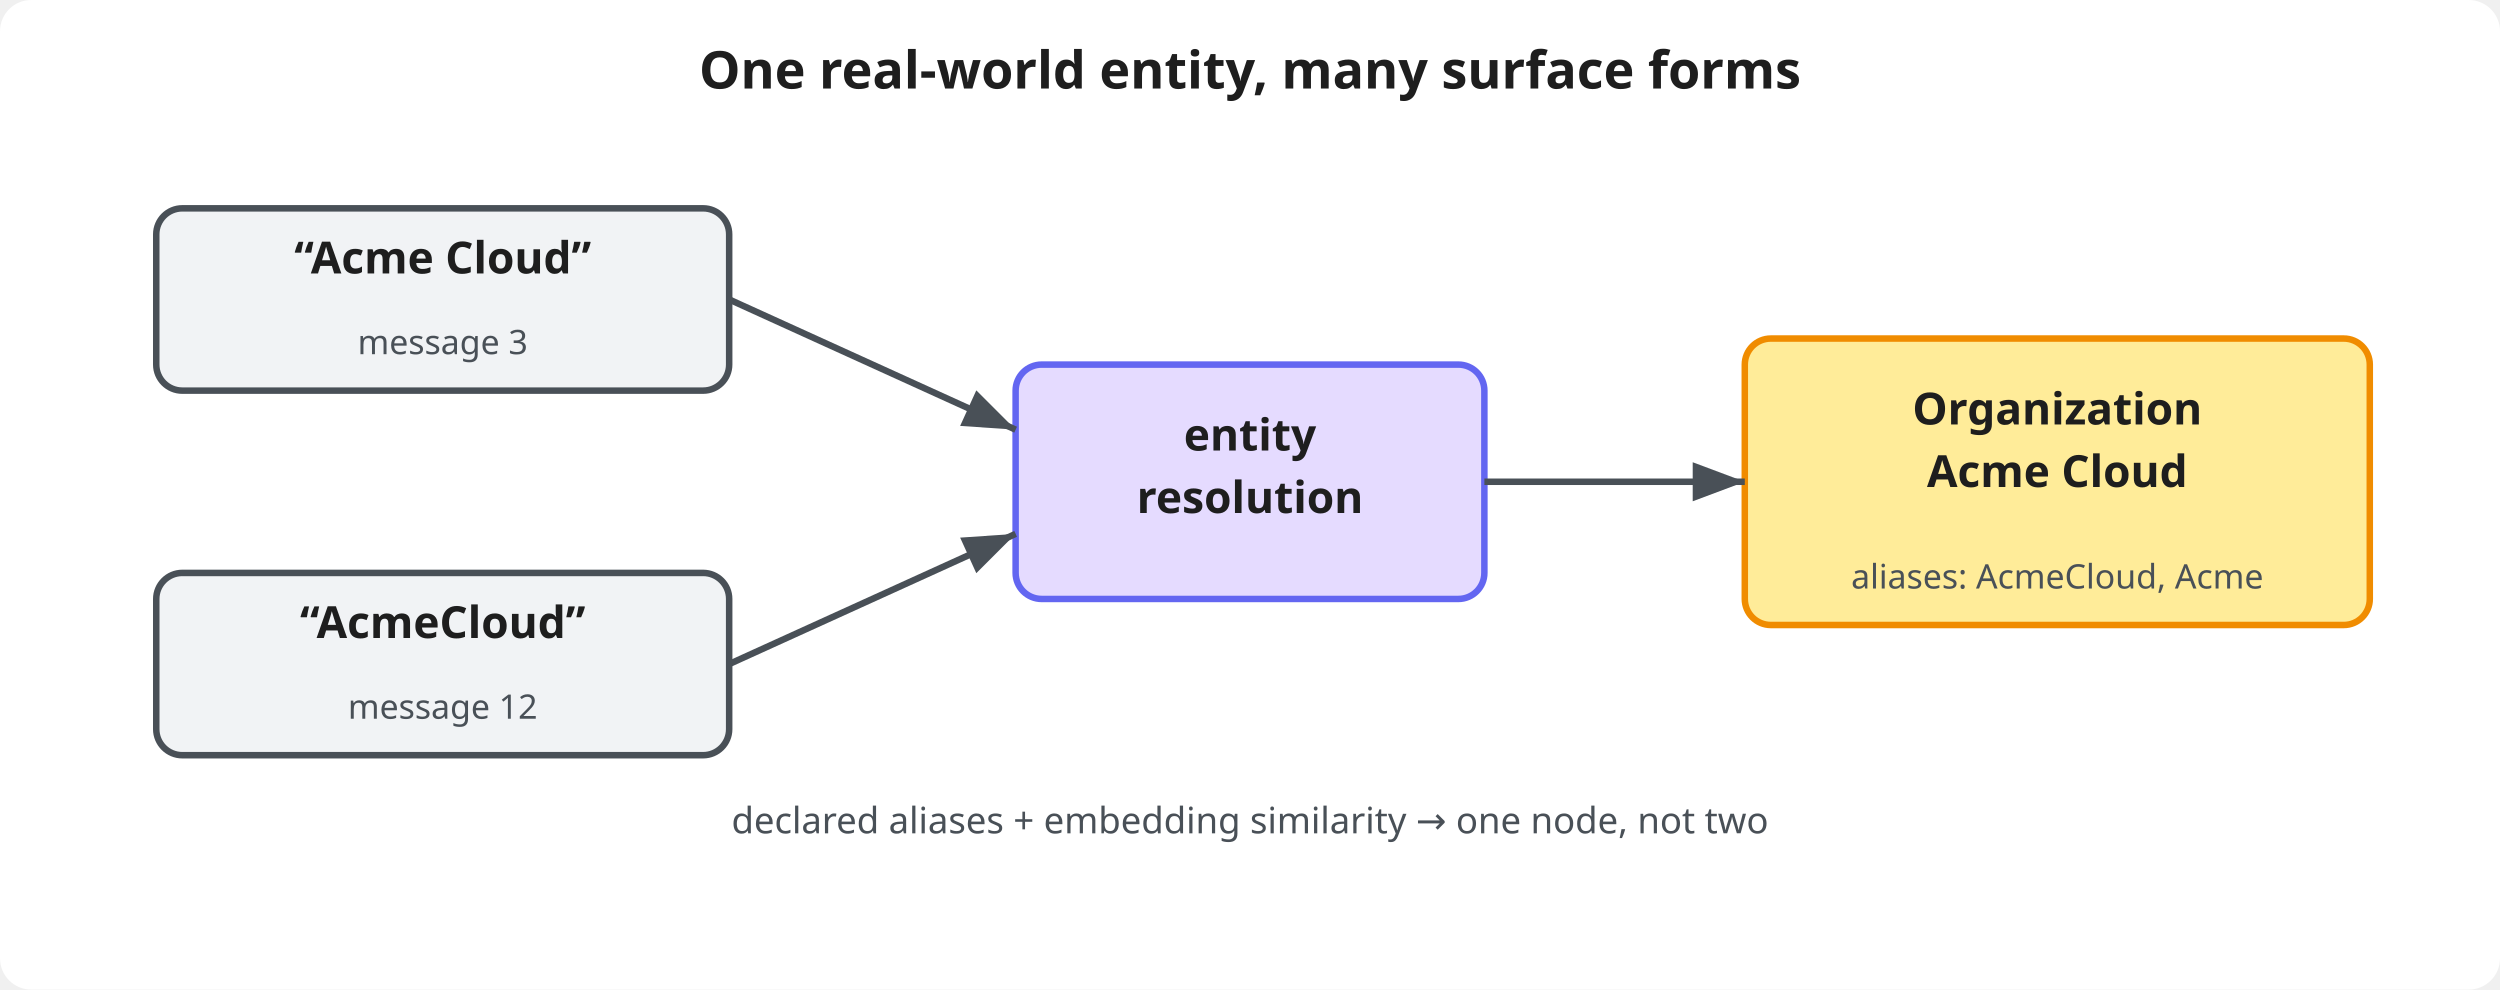
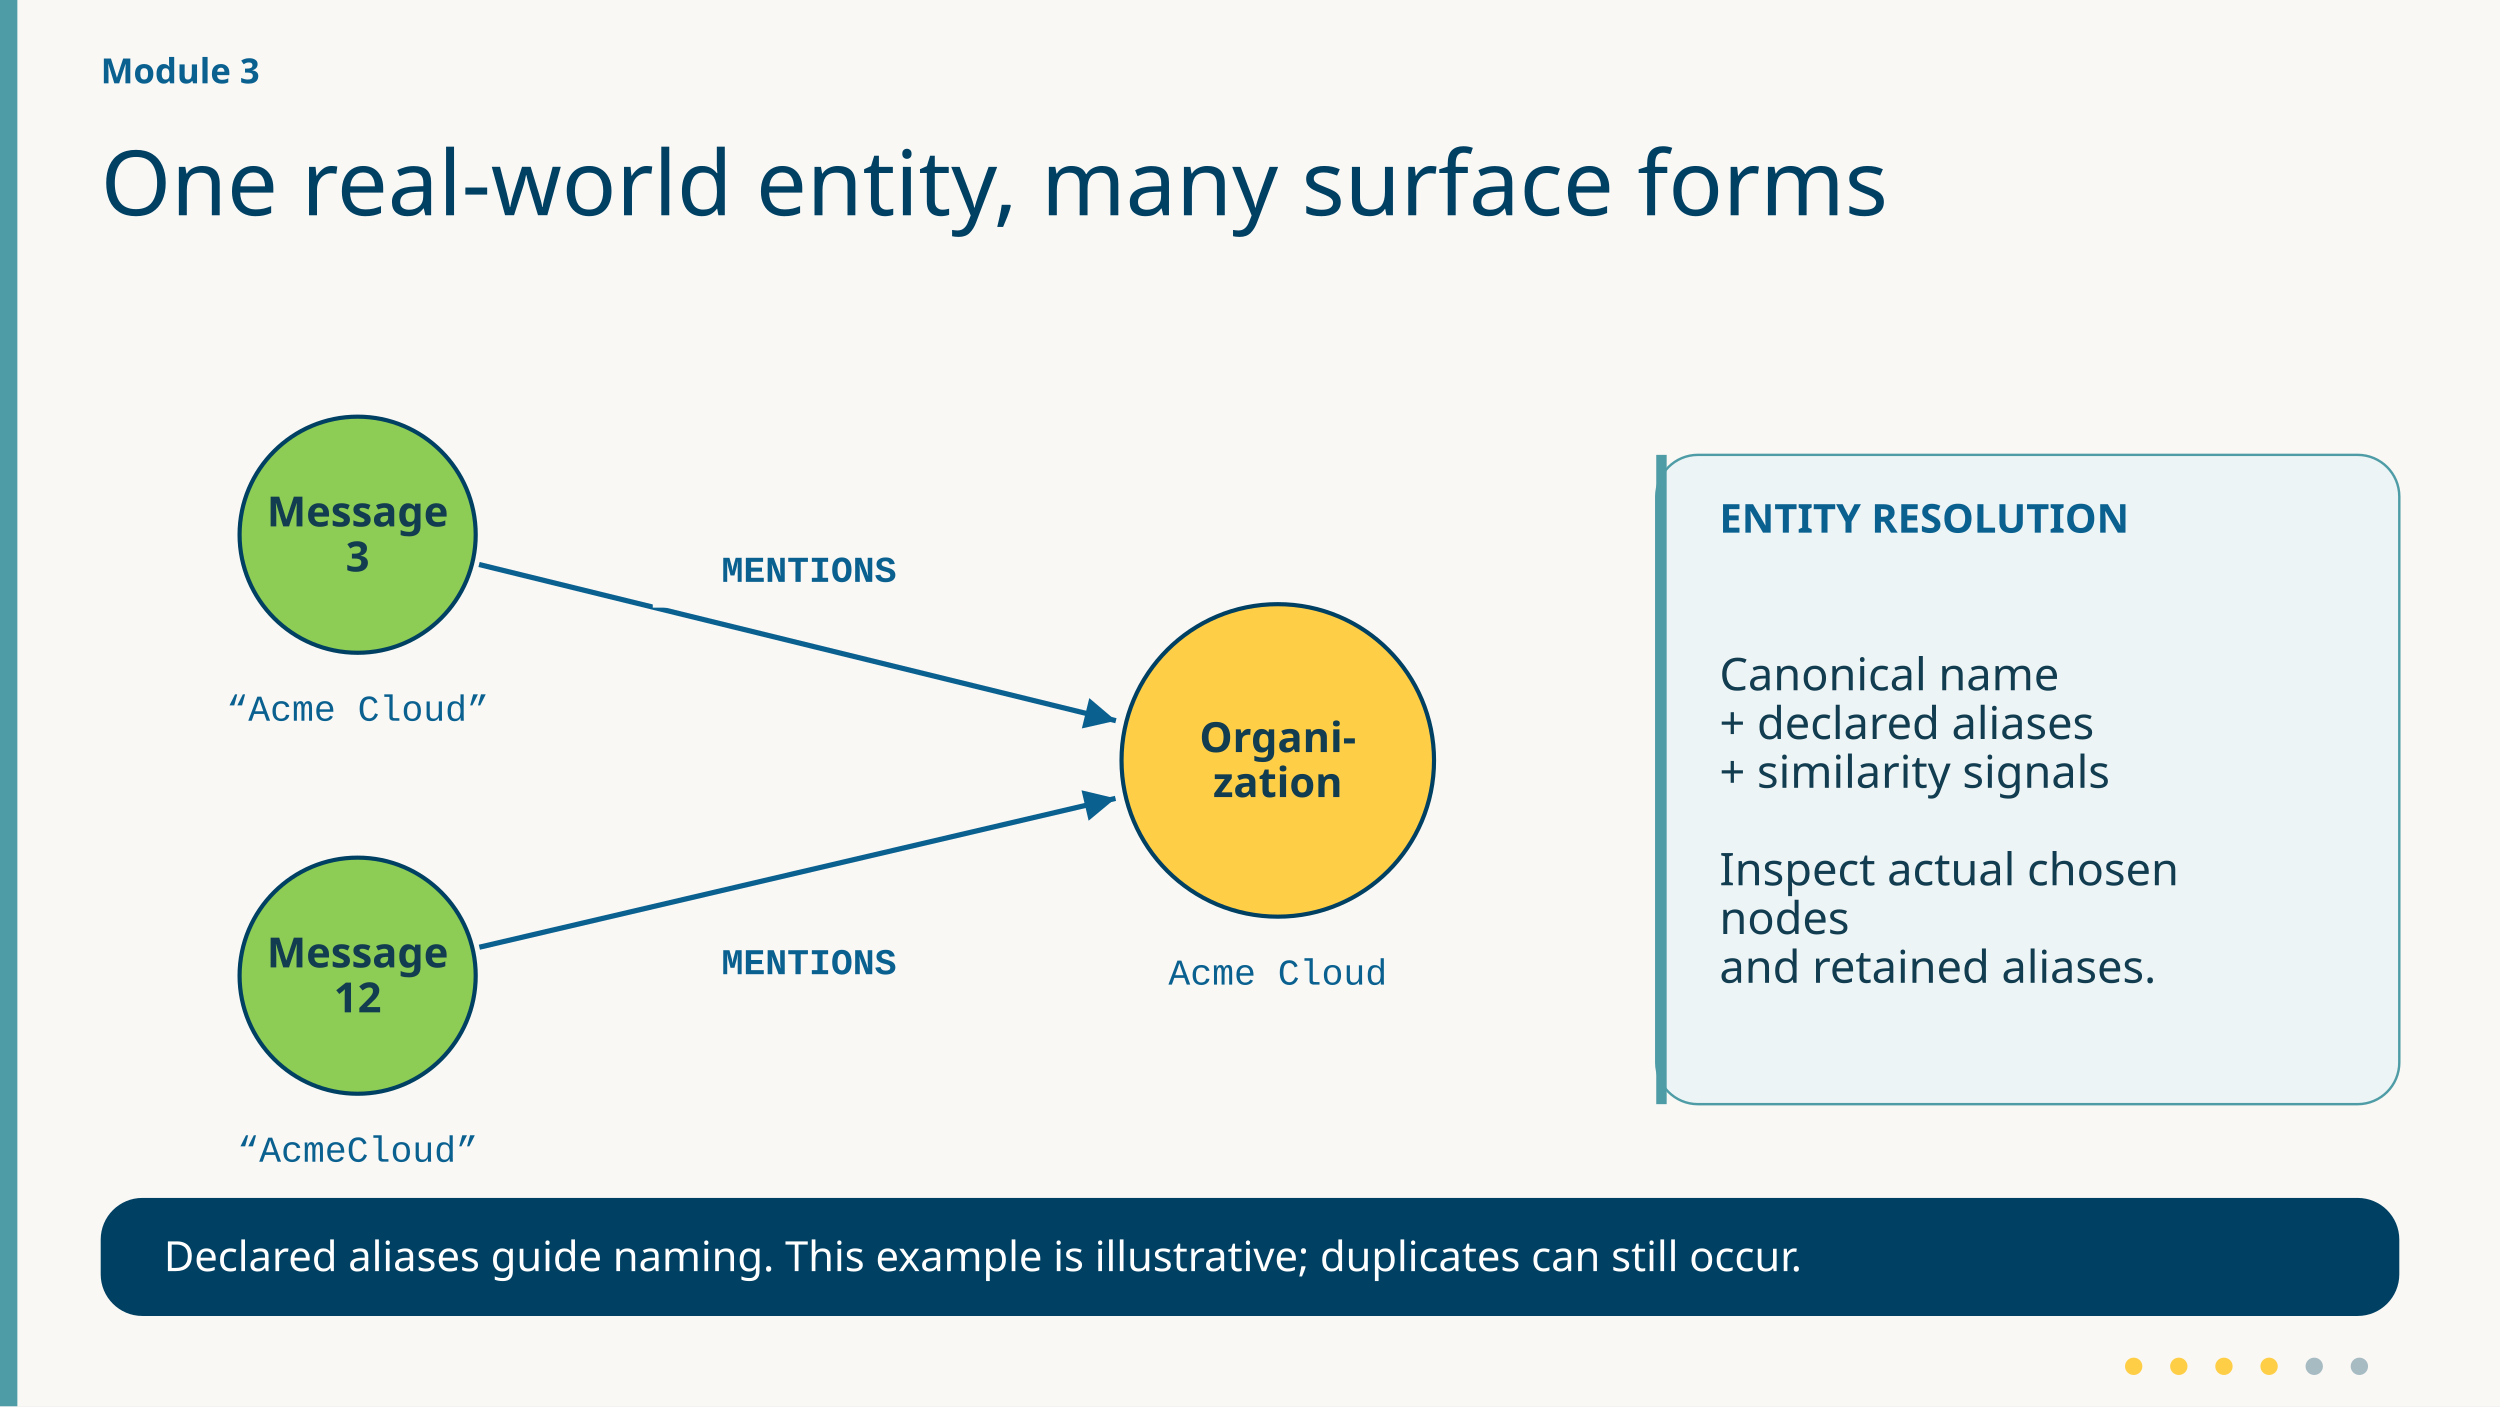
- <svg xmlns="http://www.w3.org/2000/svg" width="960" height="380" viewBox="0 0 960 380">
-   <rect x="0" y="0" width="960" height="380" fill="#ffffff" rx="12" />
+ <svg xmlns="http://www.w3.org/2000/svg" width="1440" height="810" viewBox="0 0 720 405" role="img">
  <defs>
-     <marker id="arr" markerWidth="10" markerHeight="10" refX="8" refY="3" orient="auto">
-       <path d="M0,0 L8,3 L0,6 Z" fill="#495057" />
-     </marker>
-     <marker id="arr-red" markerWidth="10" markerHeight="10" refX="8" refY="3" orient="auto">
-       <path d="M0,0 L8,3 L0,6 Z" fill="#C92A2A" />
+     <marker id="arrow" markerWidth="8" markerHeight="8" refX="6" refY="3" orient="auto">
+       <path d="M0,0 L6,3 L0,6 Z" fill="#0a6190" />
    </marker>
  </defs>
-   <text x="480" y="34" text-anchor="middle" font-family="sans-serif" font-size="20" fill="#1e1e1e" font-weight="700">One real-world entity, many surface forms</text>
-   <rect x="60" y="80" width="220" height="70" rx="10" fill="#F1F3F5" stroke="#495057" stroke-width="2.5" />
-   <text x="170.0" y="105.0" text-anchor="middle" font-family="sans-serif" font-size="17" font-weight="600" fill="#1e1e1e">“Acme Cloud”</text>
-   <text x="170.0" y="136" text-anchor="middle" font-family="sans-serif" font-size="13" fill="#495057">message 3</text>
-   <rect x="60" y="220" width="220" height="70" rx="10" fill="#F1F3F5" stroke="#495057" stroke-width="2.5" />
-   <text x="170.0" y="245.0" text-anchor="middle" font-family="sans-serif" font-size="17" font-weight="600" fill="#1e1e1e">“AcmeCloud”</text>
-   <text x="170.0" y="276" text-anchor="middle" font-family="sans-serif" font-size="13" fill="#495057">message 12</text>
-   <rect x="390" y="140" width="180" height="90" rx="10" fill="#E5DBFF" stroke="#6366F1" stroke-width="2.5" />
-   <text x="480.0" y="173.0" text-anchor="middle" font-family="sans-serif" font-size="17" font-weight="600" fill="#1e1e1e">entity</text>
-   <text x="480.0" y="197.0" text-anchor="middle" font-family="sans-serif" font-size="17" font-weight="600" fill="#1e1e1e">resolution</text>
-   <rect x="670" y="130" width="240" height="110" rx="10" fill="#FFEC99" stroke="#F08C00" stroke-width="2.5" />
-   <text x="790.0" y="163.0" text-anchor="middle" font-family="sans-serif" font-size="17" font-weight="600" fill="#1e1e1e">Organization</text>
-   <text x="790.0" y="187.0" text-anchor="middle" font-family="sans-serif" font-size="17" font-weight="600" fill="#1e1e1e">Acme Cloud</text>
-   <text x="790.0" y="226" text-anchor="middle" font-family="sans-serif" font-size="13" fill="#495057">aliases: AcmeCloud, Acme</text>
-   <line x1="280" y1="115" x2="390" y2="165" stroke="#495057" stroke-width="2.5" marker-end="url(#arr)" />
-   <line x1="280" y1="255" x2="390" y2="205" stroke="#495057" stroke-width="2.5" marker-end="url(#arr)" />
-   <line x1="570" y1="185" x2="670" y2="185" stroke="#495057" stroke-width="2.5" marker-end="url(#arr)" />
-   <text x="480" y="320" text-anchor="middle" font-family="sans-serif" font-size="14" fill="#495057">declared aliases + embedding similarity → one node, not two</text>
+   <rect width="720" height="405" fill="#faf8f5" />
+   <rect width="5" height="405" fill="#4e9ca6" />
+   <text x="29" y="24" font-family="Public Sans, sans-serif" font-size="10" font-weight="700" fill="#0a6190">Module 3</text>
+   <text x="29" y="62" font-family="Syne, sans-serif" font-size="26" fill="#004063">One real-world entity, many surface forms</text>
+   <circle cx="103.0" cy="154.0" r="34.0" fill="#8dcc55" stroke="#004063" stroke-width="1.2" />
+   <rect x="51" y="193" width="104" height="22" rx="0" fill="none" stroke="none" stroke-width="1" />
+   <text x="103.0" y="207.57" text-anchor="middle" font-family="Courier New, sans-serif" font-size="10.5" font-weight="400" fill="#0a6190">“Acme Cloud”</text>
+   <circle cx="103.0" cy="281.0" r="34.0" fill="#8dcc55" stroke="#004063" stroke-width="1.2" />
+   <rect x="51" y="320" width="104" height="22" rx="0" fill="none" stroke="none" stroke-width="1" />
+   <text x="103.0" y="334.57" text-anchor="middle" font-family="Courier New, sans-serif" font-size="10.5" font-weight="400" fill="#0a6190">“AcmeCloud”</text>
+   <circle cx="368.0" cy="219.0" r="45.0" fill="#ffce47" stroke="#004063" stroke-width="1.2" />
+   <rect x="305" y="269" width="126" height="22" rx="0" fill="none" stroke="none" stroke-width="1" />
+   <text x="368.0" y="283.57" text-anchor="middle" font-family="Courier New, sans-serif" font-size="10.5" font-weight="400" fill="#0a6190">Acme Cloud</text>
+   <line x1="137.964" y1="162.576" x2="321.382" y2="207.565" stroke="#0a6190" stroke-width="1.5" marker-end="url(#arrow)" />
+   <rect x="188.0" y="153.0" width="90" height="22" rx="0" fill="#faf8f5" stroke="none" stroke-width="1" />
+   <text x="233.0" y="167.57" text-anchor="middle" font-family="Courier New, sans-serif" font-size="10.5" font-weight="700" fill="#0a6190">MENTIONS</text>
+   <line x1="138.053" y1="272.799" x2="321.262" y2="229.935" stroke="#0a6190" stroke-width="1.5" marker-end="url(#arrow)" />
+   <rect x="188.0" y="266.0" width="90" height="22" rx="0" fill="#faf8f5" stroke="none" stroke-width="1" />
+   <text x="233.0" y="280.57" text-anchor="middle" font-family="Courier New, sans-serif" font-size="10.5" font-weight="700" fill="#0a6190">MENTIONS</text>
+   <rect x="477" y="131" width="214" height="187" rx="12" fill="#edf4f5" stroke="#4e9ca6" stroke-width="0.7" />
+   <rect x="477" y="131" width="3" height="187" rx="0" fill="#4e9ca6" stroke="none" stroke-width="1" />
+   <rect x="488" y="139" width="192" height="21" rx="0" fill="none" stroke="none" stroke-width="1" />
+   <text x="495.2" y="153.41" text-anchor="start" font-family="Public Sans, sans-serif" font-size="11.5" font-weight="700" fill="#0a6190">ENTITY RESOLUTION</text>
+   <rect x="488" y="163" width="192" height="147" rx="0" fill="none" stroke="none" stroke-width="1" />
+   <text x="495.2" y="198.8" text-anchor="start" font-family="Public Sans, sans-serif" font-size="13" font-weight="400" fill="#123c50">Canonical name</text>
+   <text x="495.2" y="212.84" text-anchor="start" font-family="Public Sans, sans-serif" font-size="13" font-weight="400" fill="#123c50">+ declared aliases</text>
+   <text x="495.2" y="226.88" text-anchor="start" font-family="Public Sans, sans-serif" font-size="13" font-weight="400" fill="#123c50">+ similarity signals</text>
+   <text x="495.2" y="240.92" text-anchor="start" font-family="Public Sans, sans-serif" font-size="13" font-weight="400" fill="#123c50" />
+   <text x="495.2" y="254.96" text-anchor="start" font-family="Public Sans, sans-serif" font-size="13" font-weight="400" fill="#123c50">Inspect actual chosen</text>
+   <text x="495.2" y="269.0" text-anchor="start" font-family="Public Sans, sans-serif" font-size="13" font-weight="400" fill="#123c50">nodes</text>
+   <text x="495.2" y="283.04" text-anchor="start" font-family="Public Sans, sans-serif" font-size="13" font-weight="400" fill="#123c50">and retained aliases.</text>
+   <rect x="29" y="345" width="662" height="34" rx="12" fill="#004063" stroke="none" stroke-width="1" />
+   <rect x="40" y="345" width="640" height="34" rx="0" fill="none" stroke="none" stroke-width="1" />
+   <text x="47.2" y="366.08" text-anchor="start" font-family="Public Sans, sans-serif" font-size="12" font-weight="400" fill="#ffffff">Declared aliases guide naming. This example is illustrative; duplicates can still occur.</text>
+   <circle cx="614.5" cy="393.5" r="2.5" fill="#ffce47" stroke="none" stroke-width="1" />
+   <circle cx="627.5" cy="393.5" r="2.5" fill="#ffce47" stroke="none" stroke-width="1" />
+   <circle cx="640.5" cy="393.5" r="2.5" fill="#ffce47" stroke="none" stroke-width="1" />
+   <circle cx="653.5" cy="393.5" r="2.5" fill="#ffce47" stroke="none" stroke-width="1" />
+   <circle cx="666.5" cy="393.5" r="2.5" fill="#a7bbc3" stroke="none" stroke-width="1" />
+   <circle cx="679.5" cy="393.5" r="2.5" fill="#a7bbc3" stroke="none" stroke-width="1" />
+   <rect x="59" y="120" width="88" height="68" rx="0" fill="none" stroke="none" stroke-width="1" />
+   <text x="103.0" y="151.6" text-anchor="middle" font-family="Public Sans, sans-serif" font-size="12" font-weight="700" fill="#123c50">Message</text>
+   <text x="103.0" y="164.56" text-anchor="middle" font-family="Public Sans, sans-serif" font-size="12" font-weight="700" fill="#123c50">3</text>
+   <rect x="59" y="247" width="88" height="68" rx="0" fill="none" stroke="none" stroke-width="1" />
+   <text x="103.0" y="278.6" text-anchor="middle" font-family="Public Sans, sans-serif" font-size="12" font-weight="700" fill="#123c50">Message</text>
+   <text x="103.0" y="291.56" text-anchor="middle" font-family="Public Sans, sans-serif" font-size="12" font-weight="700" fill="#123c50">12</text>
+   <rect x="313" y="174" width="110" height="90" rx="0" fill="none" stroke="none" stroke-width="1" />
+   <text x="368.0" y="216.6" text-anchor="middle" font-family="Public Sans, sans-serif" font-size="12" font-weight="700" fill="#123c50">Organi-</text>
+   <text x="368.0" y="229.56" text-anchor="middle" font-family="Public Sans, sans-serif" font-size="12" font-weight="700" fill="#123c50">zation</text>
</svg>
